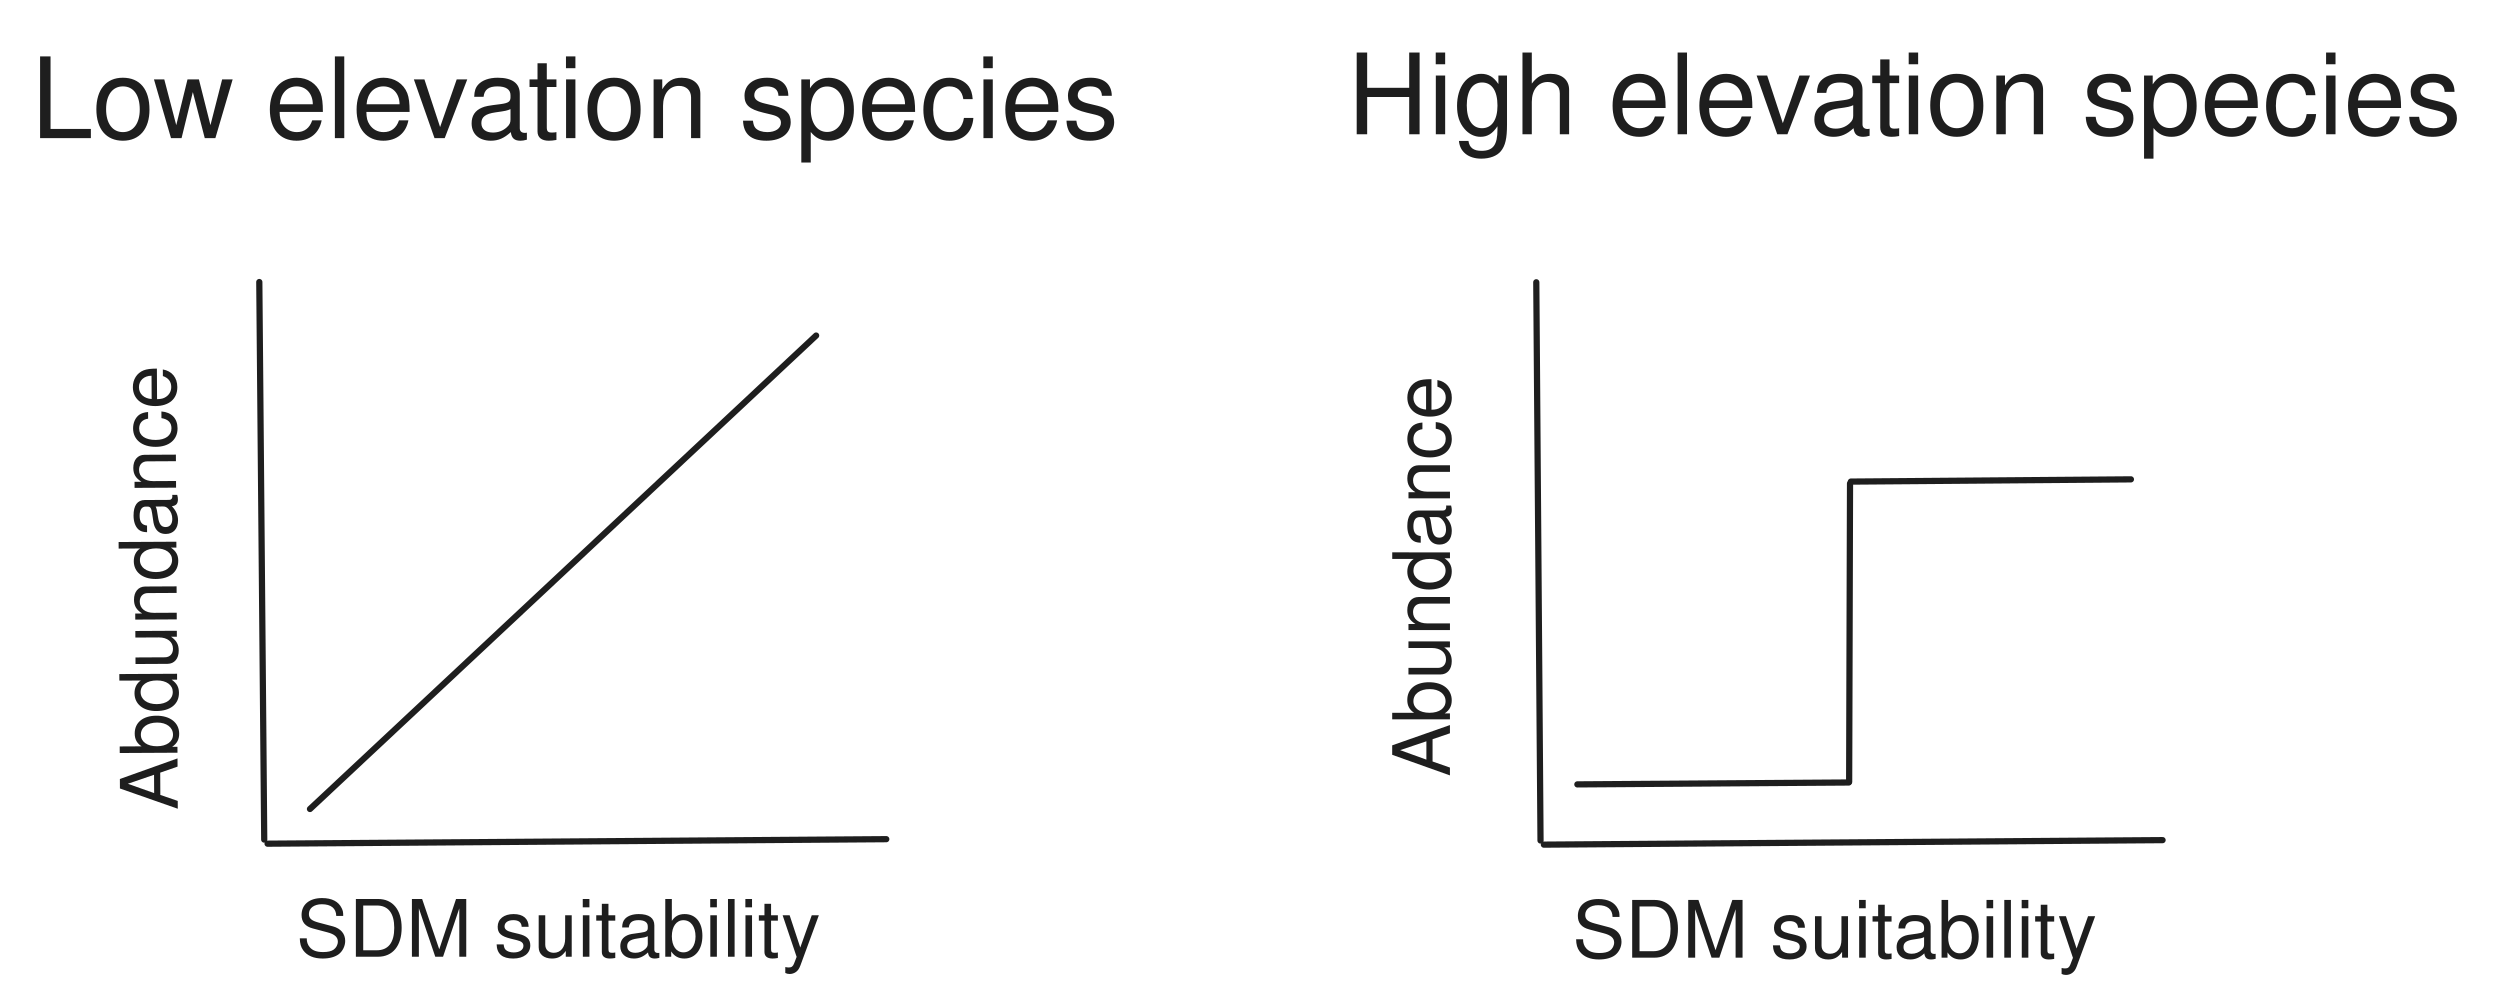
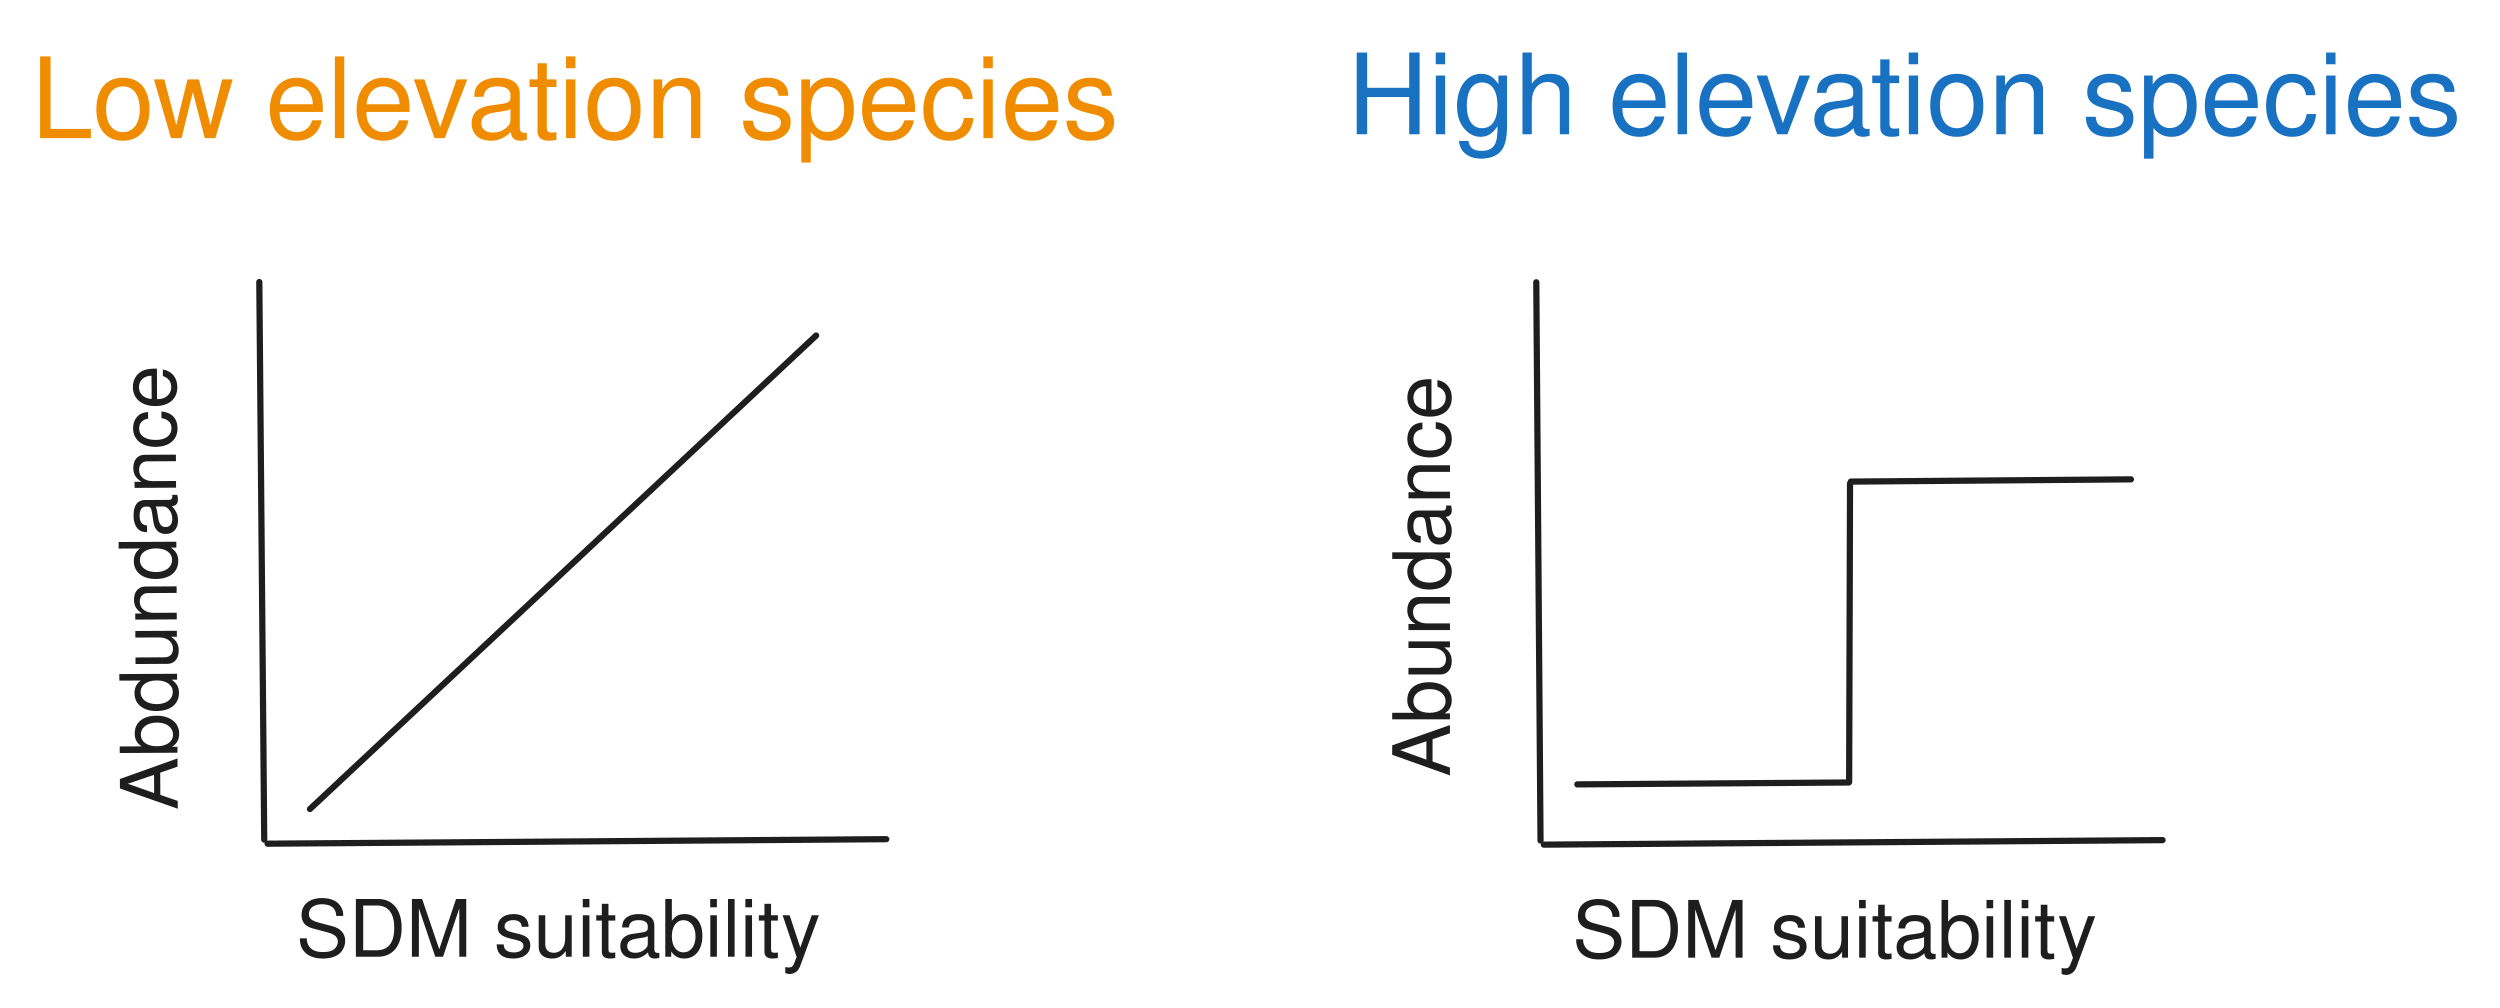
- <svg xmlns="http://www.w3.org/2000/svg" version="1.1" viewBox="0 0 802.999 323.453" width="802.999" height="323.453">
+ <svg xmlns="http://www.w3.org/2000/svg" version="1.1" viewBox="0 0 802.999 323.453" width="1605.998" height="646.905">
  <defs>
    <style class="style-fonts">
      @font-face {
        font-family: "Virgil";
        src: url("https://excalidraw.com/Virgil.woff2");
      }
      @font-face {
        font-family: "Cascadia";
        src: url("https://excalidraw.com/Cascadia.woff2");
      }
      @font-face {
        font-family: "Assistant";
        src: url("https://excalidraw.com/Assistant-Regular.woff2");
      }
    </style>
  </defs>
  <g stroke-linecap="round">
    <g transform="translate(83.28901 90.59194) rotate(0 0.7880875 89.5387)">
      <path d="M0 0 C0.5 56.93, 1 113.87, 1.58 179.08 M0 0 C0.44 50.03, 0.88 100.06, 1.58 179.08" stroke="#1e1e1e" stroke-width="2" fill="none" />
    </g>
  </g>
  <mask />
  <g stroke-linecap="round">
    <g transform="translate(284.6666 269.5423) rotate(0 -99.36186 0.7272449)">
      <path d="M0 0 C-46.83 0.34, -93.66 0.69, -198.72 1.45 M0 0 C-75.27 0.55, -150.53 1.1, -198.72 1.45" stroke="#1e1e1e" stroke-width="2" fill="none" />
    </g>
  </g>
  <mask />
  <g stroke-linecap="round">
    <g transform="translate(99.56717 259.8492) rotate(0 81.2854 -76.03684)">
      <path d="M0 0 C36.2 -33.86, 72.39 -67.72, 162.57 -152.07 M0 0 C62.53 -58.49, 125.06 -116.99, 162.57 -152.07" stroke="#1e1e1e" stroke-width="2" fill="none" />
    </g>
  </g>
  <mask />
  <g transform="translate(95.07993 283.9032) rotate(0 84.08074 14.62209)">
    <text x="0" y="23.396" font-family="Helvetica, Segoe UI Emoji" font-size="25.43px" fill="#1e1e1e" text-anchor="start" style="white-space: pre;" direction="ltr" dominant-baseline="alphabetic">SDM suitability</text>
  </g>
  <g transform="translate(-23.43447 174.2509) rotate(269.6945 71.38203 14.62209)">
    <text x="0" y="23.396" font-family="Helvetica, Segoe UI Emoji" font-size="25.43px" fill="#1e1e1e" text-anchor="start" style="white-space: pre;" direction="ltr" dominant-baseline="alphabetic">Abdundance</text>
  </g>
  <g stroke-linecap="round">
    <g transform="translate(493.4546 90.6698) rotate(0 0.6793077 89.65236)">
      <path d="M0 0 C0.35 46.32, 0.7 92.65, 1.36 179.3 M0 0 C0.45 59.96, 0.91 119.93, 1.36 179.3" stroke="#1e1e1e" stroke-width="2" fill="none" />
    </g>
  </g>
  <mask />
  <g stroke-linecap="round">
    <g transform="translate(694.6146 269.8474) rotate(0 -99.36186 0.7272449)">
      <path d="M0 0 C-56.37 0.41, -112.74 0.83, -198.72 1.45 M0 0 C-74.11 0.54, -148.22 1.08, -198.72 1.45" stroke="#1e1e1e" stroke-width="2" fill="none" />
    </g>
  </g>
  <mask />
  <g stroke-linecap="round">
    <g transform="translate(506.6494 251.9456) rotate(0 43.58178 -0.3039472)">
      <path d="M0 0 C20.3 -0.14, 40.59 -0.28, 87.16 -0.61 M0 0 C27.27 -0.19, 54.53 -0.38, 87.16 -0.61" stroke="#1e1e1e" stroke-width="2" fill="none" />
    </g>
  </g>
  <mask />
  <g transform="translate(505.028 284.2084) rotate(0 84.08074 14.62209)">
    <text x="0" y="23.396" font-family="Helvetica, Segoe UI Emoji" font-size="25.43px" fill="#1e1e1e" text-anchor="start" style="white-space: pre;" direction="ltr" dominant-baseline="alphabetic">SDM suitability</text>
  </g>
  <g transform="translate(392.6394 170.5596) rotate(270.0114 64.31333 14.62209)">
    <text x="0" y="23.396" font-family="Helvetica, Segoe UI Emoji" font-size="25.43px" fill="#1e1e1e" text-anchor="start" style="white-space: pre;" direction="ltr" dominant-baseline="alphabetic">Abundance</text>
  </g>
  <g stroke-linecap="round">
    <g transform="translate(593.9465 251.1247) rotate(0 0.1387123 -47.91299)">
      <path d="M0 0 C0.09 -32.16, 0.19 -64.32, 0.28 -95.83 M0 0 C0.07 -22.76, 0.13 -45.51, 0.28 -95.83" stroke="#1e1e1e" stroke-width="2" fill="none" />
    </g>
  </g>
  <mask />
  <g stroke-linecap="round">
    <g transform="translate(594.5067 154.6876) rotate(0 44.97193 -0.3621292)">
      <path d="M0 0 C22.54 -0.18, 45.08 -0.36, 89.94 -0.72 M0 0 C21.3 -0.17, 42.6 -0.34, 89.94 -0.72" stroke="#1e1e1e" stroke-width="2" fill="none" />
    </g>
  </g>
  <mask />
  <g transform="translate(10 11.25495) rotate(0 176.1064 20.7)">
-     <text x="0" y="33.121" font-family="Helvetica, Segoe UI Emoji" font-size="36px" fill="#1e1e1e" text-anchor="start" style="white-space: pre;" direction="ltr" dominant-baseline="alphabetic">Low elevation species</text>
+     <text x="0" y="33.121" font-family="Helvetica, Segoe UI Emoji" font-size="36px" fill="#f08c00" text-anchor="start" style="white-space: pre;" direction="ltr" dominant-baseline="alphabetic">Low elevation species</text>
  </g>
  <g transform="translate(432.7883 10) rotate(0 180.1055 20.7)">
-     <text x="0" y="33.121" font-family="Helvetica, Segoe UI Emoji" font-size="36px" fill="#1e1e1e" text-anchor="start" style="white-space: pre;" direction="ltr" dominant-baseline="alphabetic">High elevation species</text>
+     <text x="0" y="33.121" font-family="Helvetica, Segoe UI Emoji" font-size="36px" fill="#1971c2" text-anchor="start" style="white-space: pre;" direction="ltr" dominant-baseline="alphabetic">High elevation species</text>
  </g>
</svg>
